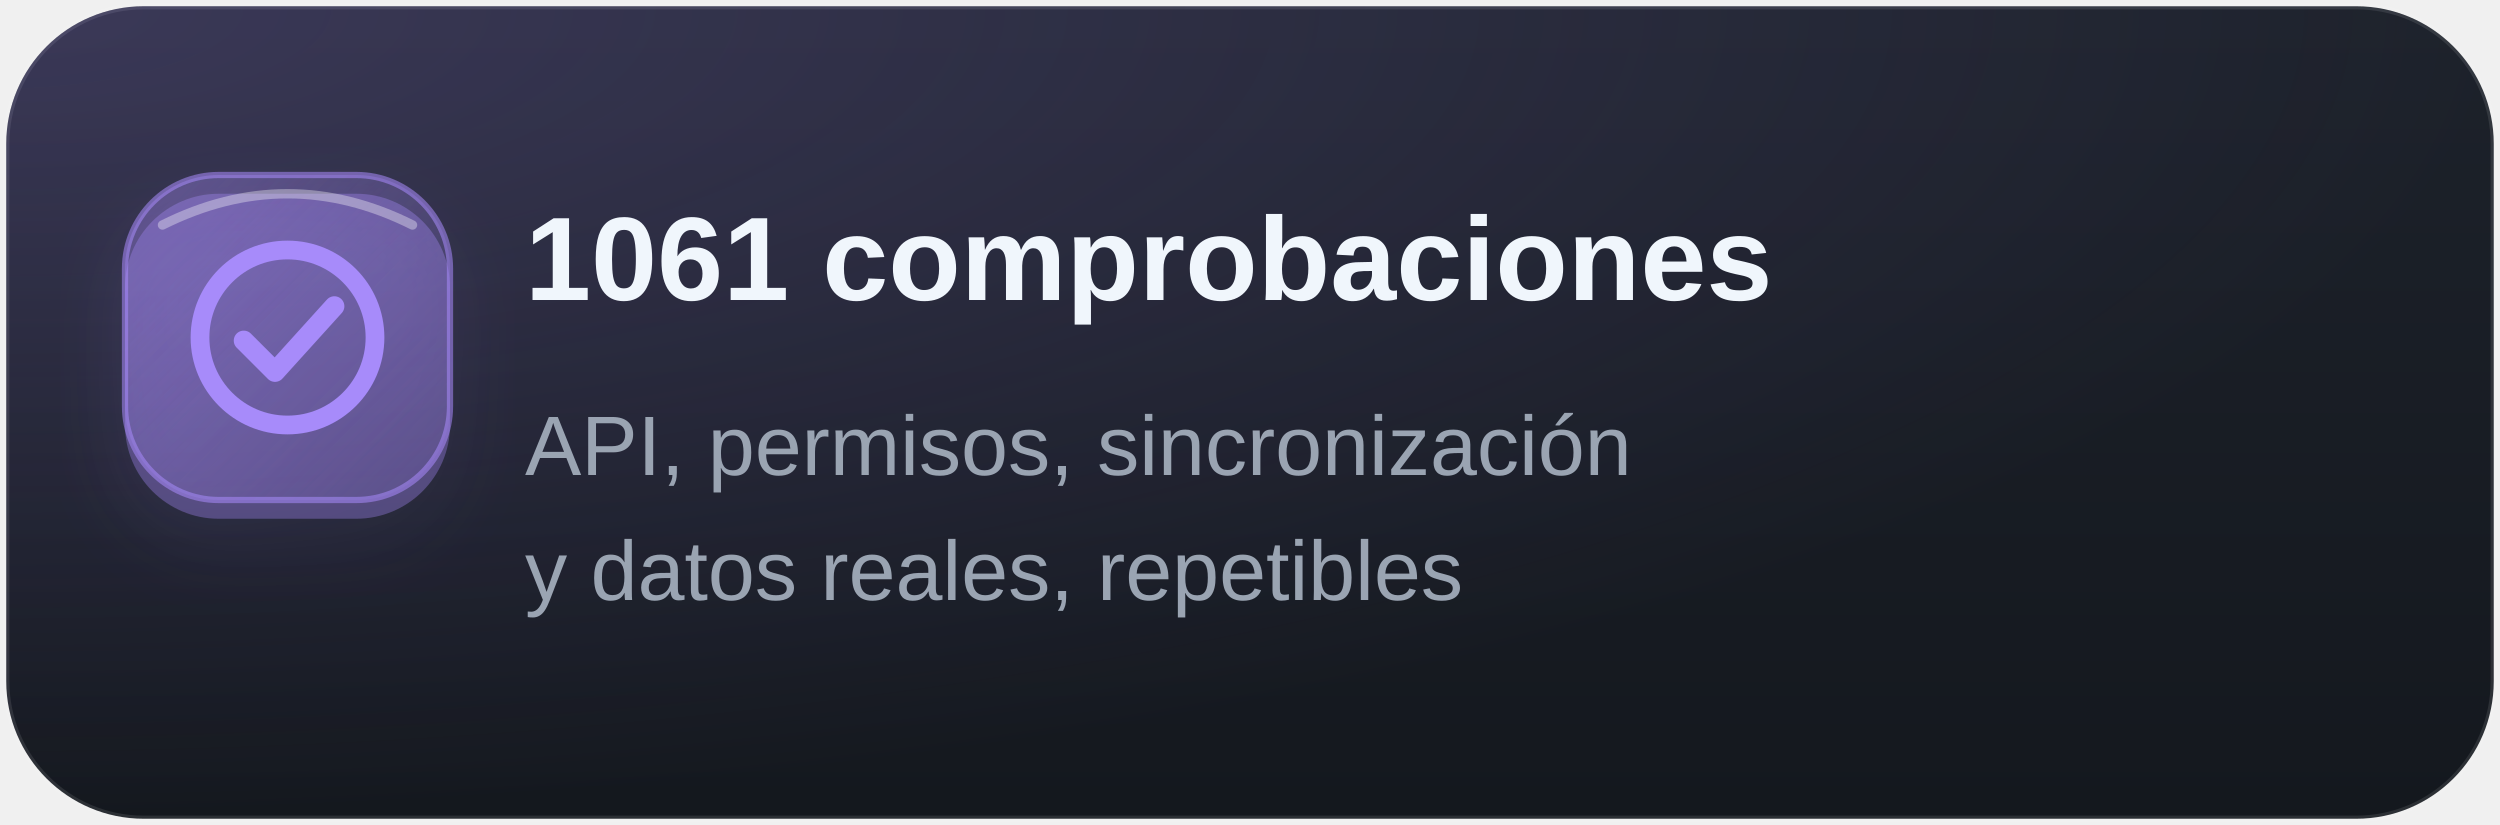
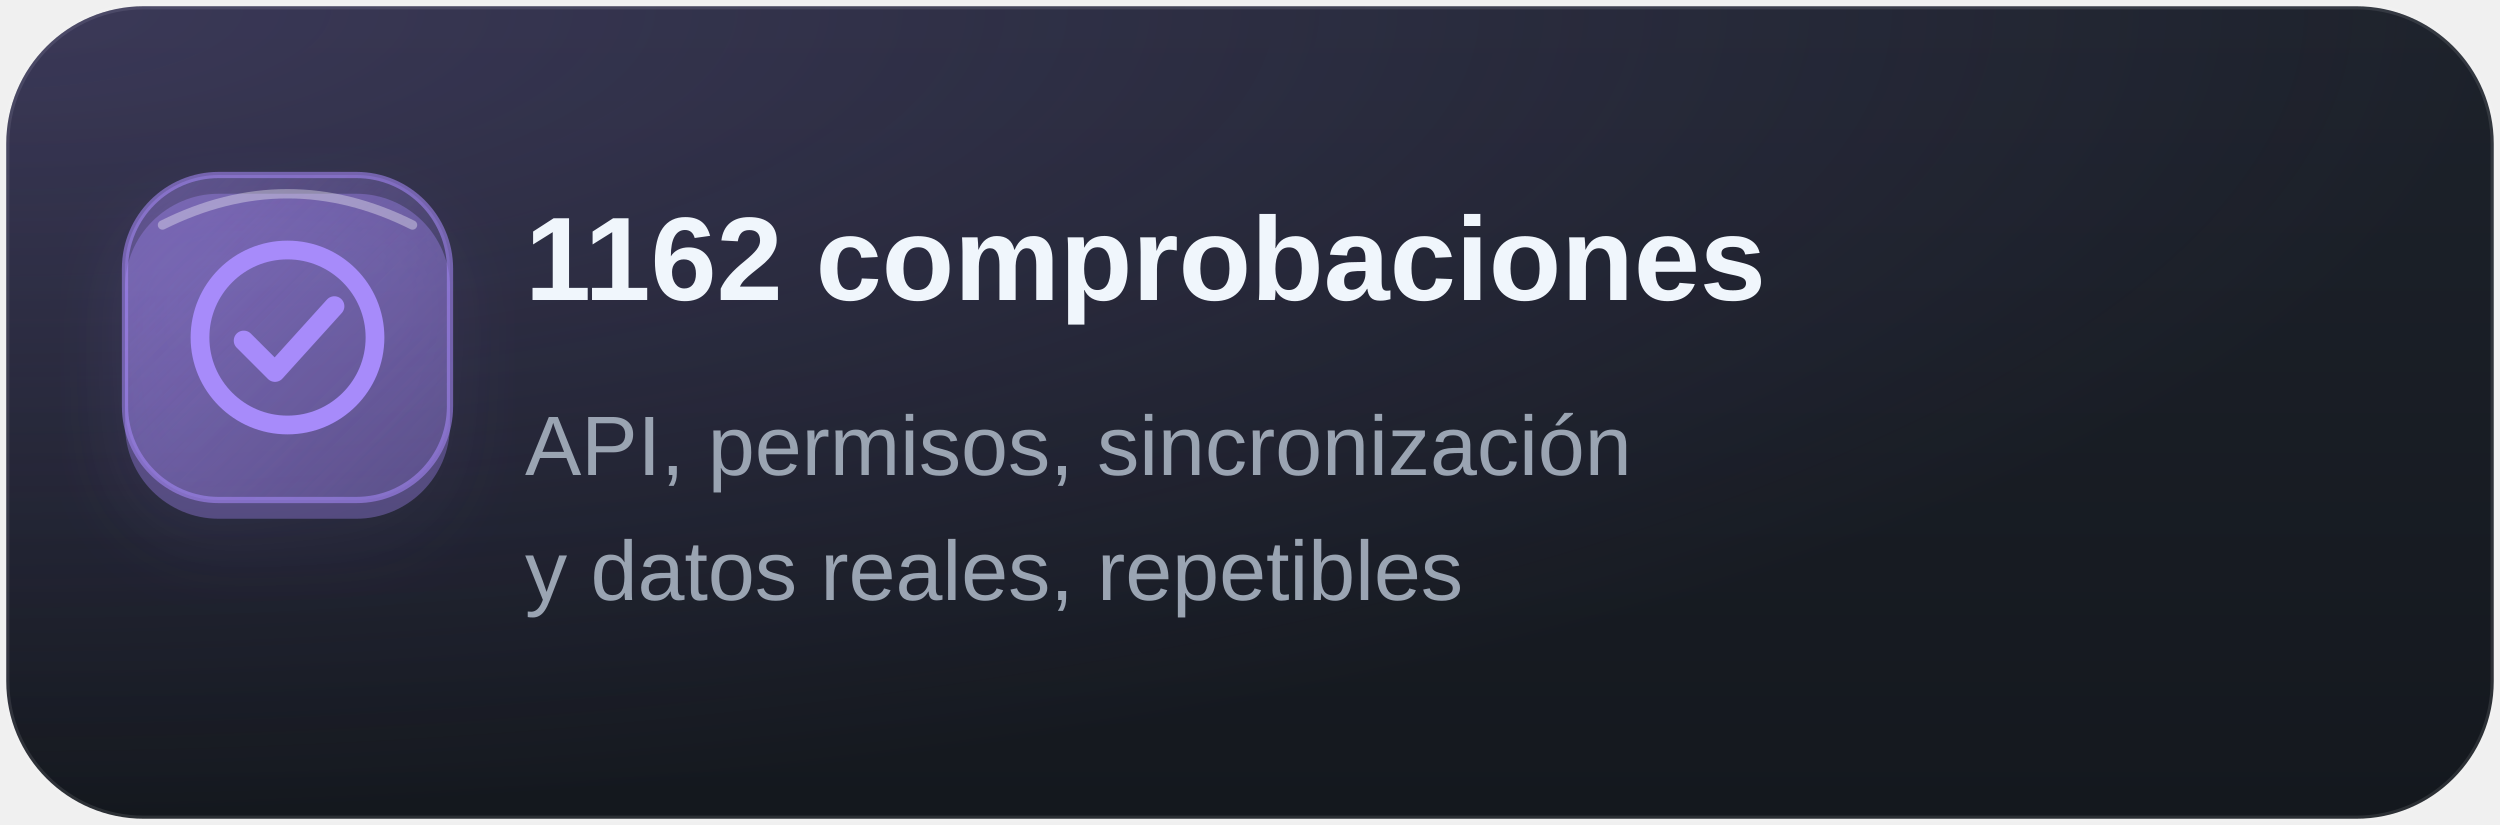
- <svg xmlns="http://www.w3.org/2000/svg" width="400" height="132" viewBox="0 0 400 132" role="img" aria-label="1061 comprobaciones">
+ <svg xmlns="http://www.w3.org/2000/svg" width="400" height="132" viewBox="0 0 400 132" role="img" aria-label="1162 comprobaciones">
  <defs>
    <linearGradient id="cg" x1="0" y1="0" x2="0" y2="1">
      <stop offset="0" stop-color="#1d222b" />
      <stop offset="1" stop-color="#14181e" />
    </linearGradient>
    <linearGradient id="ig" x1="0" y1="0" x2="1" y2="1">
      <stop offset="0" stop-color="#a78bfa" stop-opacity="0.38" />
      <stop offset="1" stop-color="#a78bfa" stop-opacity="0.08" />
    </linearGradient>
    <radialGradient id="glow" cx="0" cy="0" r="1">
      <stop offset="0" stop-color="#a78bfa" stop-opacity="0.22" />
      <stop offset="1" stop-color="#a78bfa" stop-opacity="0" />
    </radialGradient>
    <filter id="s" x="-20%" y="-20%" width="140%" height="160%">
      <feDropShadow dx="0" dy="6" stdDeviation="6" flood-color="#a78bfa" flood-opacity="0.35" />
    </filter>
  </defs>
  <rect x="1" y="1" width="398" height="130" rx="22" fill="url(#cg)" stroke="#ffffff" stroke-opacity="0.1" />
  <rect x="1" y="1" width="398" height="130" rx="22" fill="url(#glow)" />
  <g transform="translate(20 28)">
    <rect y="3" width="52" height="52" rx="15" fill="#a78bfa" fill-opacity="0.35" />
    <rect width="52" height="52" rx="15" fill="url(#ig)" stroke="#a78bfa" stroke-opacity="0.55" filter="url(#s)" />
    <path d="M6 8 Q26 -2 46 8" fill="none" stroke="#fff" stroke-opacity="0.35" stroke-width="1.5" stroke-linecap="round" />
    <circle cx="26" cy="26" r="14" fill="none" stroke="#a78bfa" stroke-width="3" />
    <path d="M19 26.5 L24 31.5 L33.5 21" fill="none" stroke="#a78bfa" stroke-width="3.2" stroke-linecap="round" stroke-linejoin="round" />
  </g>
-   <text x="84" y="48" font-family="'Segoe UI', 'Helvetica Neue', Arial, sans-serif" font-size="19" font-weight="700" fill="#f0f6fc">1061 comprobaciones</text>
+   <text x="84" y="48" font-family="'Segoe UI', 'Helvetica Neue', Arial, sans-serif" font-size="19" font-weight="700" fill="#f0f6fc">1162 comprobaciones</text>
  <text x="84" y="76" font-family="'Segoe UI', 'Helvetica Neue', Arial, sans-serif" font-size="13.5" fill="#9aa4b2">API, permisos, sincronización</text>
  <text x="84" y="96" font-family="'Segoe UI', 'Helvetica Neue', Arial, sans-serif" font-size="13.5" fill="#9aa4b2">y datos reales, repetibles</text>
</svg>
